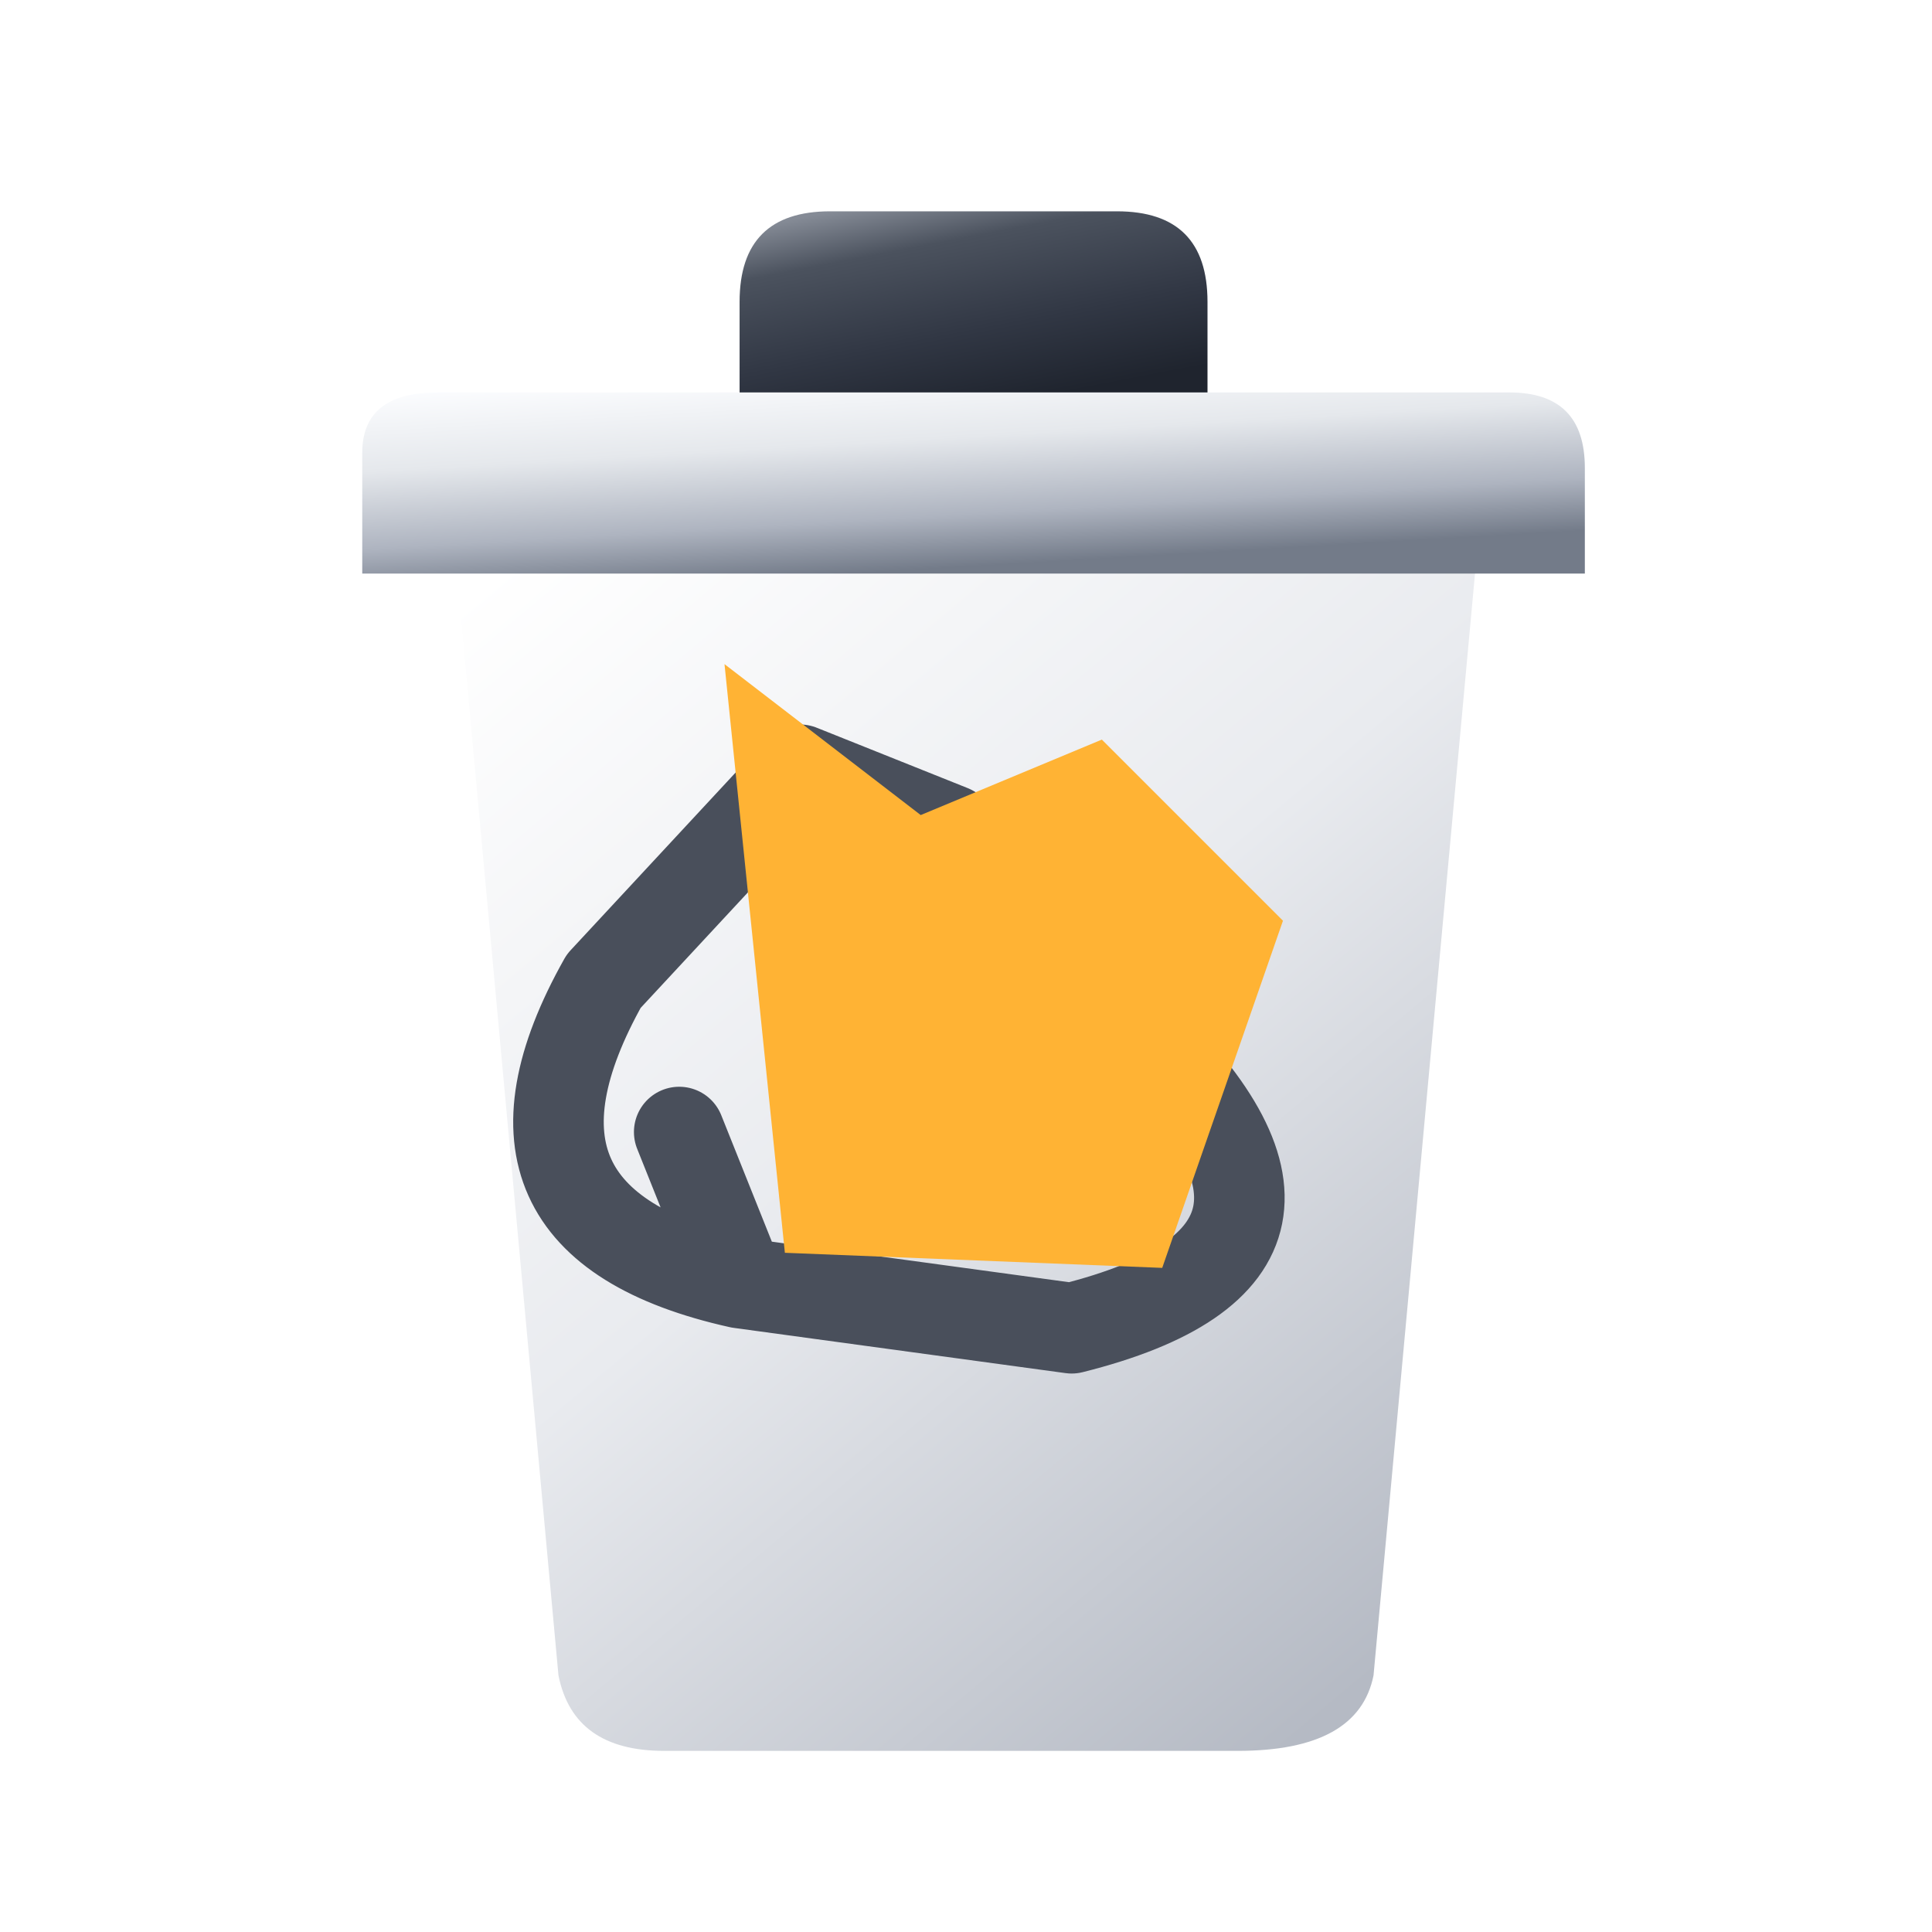
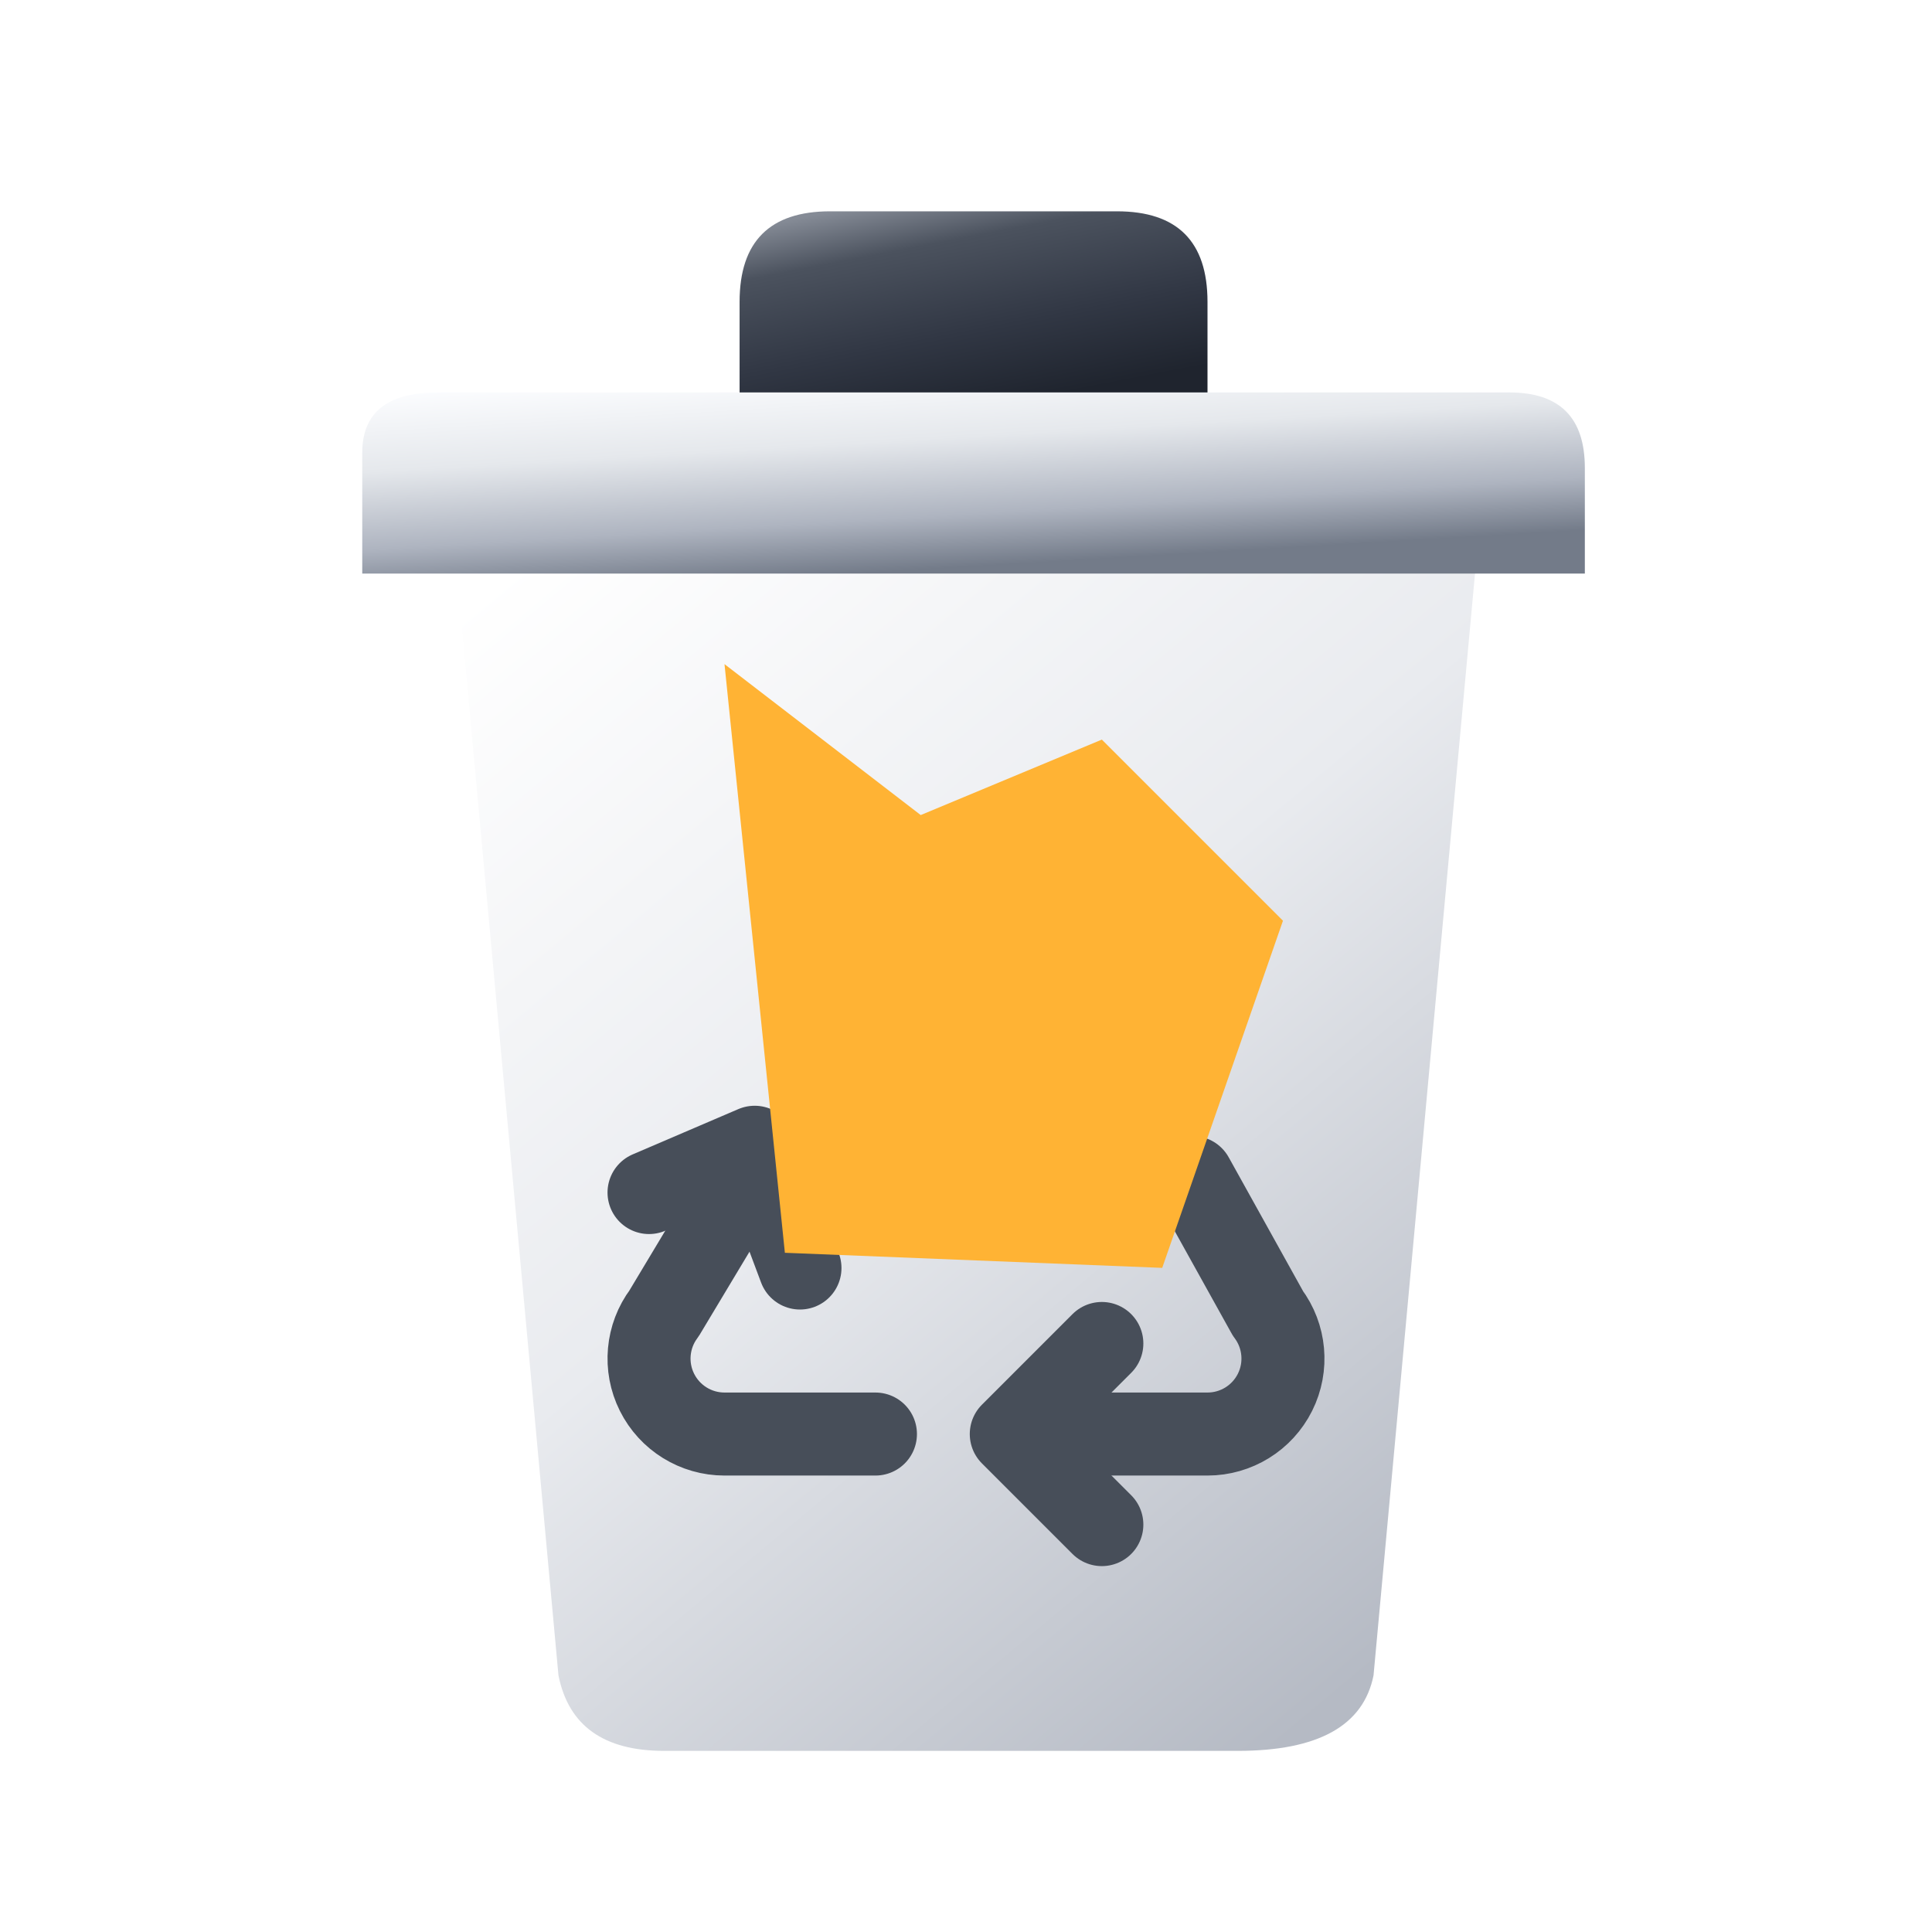
- <svg xmlns="http://www.w3.org/2000/svg" width="128" height="128" viewBox="0 0 128 128" role="img" aria-label="Soplos Modern - user trash full">
+ <svg xmlns="http://www.w3.org/2000/svg" width="128" height="128" viewBox="0 0 128 128">
  <defs>
-     <linearGradient id="gold" x1=".1" y1="0" x2=".92" y2="1" gradientUnits="objectBoundingBox">
-       <stop stop-color="#ffde3a" />
-       <stop offset=".37" stop-color="#ffb800" />
-       <stop offset=".72" stop-color="#ff9100" />
-       <stop offset="1" stop-color="#fa5b07" />
+     <linearGradient id="linear-gradient-1" x1="36.8" y1="35" x2="96.162" y2="106.193" gradientUnits="userSpaceOnUse">
+       <stop offset="0" stop-color="#ffffff" />
+       <stop offset="0.48" stop-color="#e9ebef" />
+       <stop offset="1" stop-color="#b5bac4" />
    </linearGradient>
-     <linearGradient id="orange" x1="0" y1="0" x2="1" y2="1">
-       <stop stop-color="#ffc313" />
-       <stop offset=".48" stop-color="#ff8500" />
-       <stop offset="1" stop-color="#f34c15" />
-     </linearGradient>
-     <linearGradient id="fire" x1=".2" y1="0" x2=".7" y2="1">
-       <stop stop-color="#ffe100" />
-       <stop offset=".43" stop-color="#ff8b08" />
-       <stop offset=".8" stop-color="#f84d25" />
-       <stop offset="1" stop-color="#e82058" />
-     </linearGradient>
-     <linearGradient id="red" x1="0" y1="0" x2=".85" y2="1">
-       <stop stop-color="#ffb350" />
-       <stop offset=".5" stop-color="#ff5e21" />
-       <stop offset="1" stop-color="#e52544" />
-     </linearGradient>
-     <linearGradient id="metal" x1="0" y1="0" x2=".4" y2="1">
-       <stop stop-color="#fcfdff" />
-       <stop offset=".38" stop-color="#e5e8ec" />
-       <stop offset=".75" stop-color="#aeb4c0" />
+     <linearGradient id="linear-gradient-2" x1="24" y1="26" x2="24.822" y2="39.871" gradientUnits="userSpaceOnUse">
+       <stop offset="0" stop-color="#fcfdff" />
+       <stop offset="0.38" stop-color="#e5e8ec" />
+       <stop offset="0.75" stop-color="#aeb4c0" />
      <stop offset="1" stop-color="#737b89" />
    </linearGradient>
-     <linearGradient id="light" x1=".1" y1="0" x2=".8" y2="1">
-       <stop stop-color="#ffffff" />
-       <stop offset=".48" stop-color="#e9ebef" />
-       <stop offset="1" stop-color="#b5bac4" />
-     </linearGradient>
-     <linearGradient id="dark" x1=".2" y1="0" x2=".7" y2="1">
-       <stop stop-color="#858b96" />
-       <stop offset=".23" stop-color="#4b525e" />
-       <stop offset=".65" stop-color="#313744" />
+     <linearGradient id="linear-gradient-3" x1="55.2" y1="14" x2="57.998" y2="28.458" gradientUnits="userSpaceOnUse">
+       <stop offset="0" stop-color="#858b96" />
+       <stop offset="0.23" stop-color="#4b525e" />
+       <stop offset="0.65" stop-color="#313744" />
      <stop offset="1" stop-color="#1f242e" />
    </linearGradient>
-     <linearGradient id="panel" x1=".2" y1="0" x2=".8" y2="1">
-       <stop stop-color="#444a55" />
-       <stop offset="1" stop-color="#191d25" />
-     </linearGradient>
-     <linearGradient id="glass" x1="0" y1="0" x2="1" y2="1">
-       <stop stop-color="#b6bbc4" />
-       <stop offset=".23" stop-color="#5e6571" />
-       <stop offset="1" stop-color="#20242d" />
-     </linearGradient>
-     <linearGradient id="green" x1="0" y1="0" x2="1" y2="1">
-       <stop stop-color="#7ed74d" />
-       <stop offset="1" stop-color="#1f8b36" />
-     </linearGradient>
-     <linearGradient id="screen" x1="0" y1="0" x2=".85" y2="1">
-       <stop stop-color="#f7a42a" />
-       <stop offset=".58" stop-color="#fa6427" />
-       <stop offset="1" stop-color="#e9274c" />
-     </linearGradient>
-     <linearGradient id="azure" x1="0" y1="0" x2="1" y2="1">
-       <stop stop-color="#8895a9" />
-       <stop offset=".6" stop-color="#464e61" />
-       <stop offset="1" stop-color="#2a303c" />
-     </linearGradient>
-     <filter id="shadow" x="-20%" y="-20%" width="150%" height="160%" color-interpolation-filters="sRGB">
-       <feGaussianBlur in="SourceAlpha" stdDeviation="2.2" />
-       <feOffset dy="3" />
-       <feComponentTransfer>
-         <feFuncA type="linear" slope=".28" />
-       </feComponentTransfer>
-       <feMerge>
-         <feMergeNode />
-         <feMergeNode in="SourceGraphic" />
-       </feMerge>
-     </filter>
-     <filter id="softshadow" x="-15%" y="-15%" width="140%" height="150%">
-       <feGaussianBlur in="SourceAlpha" stdDeviation="1.5" />
-       <feOffset dy="2" />
-       <feComponentTransfer>
-         <feFuncA type="linear" slope=".25" />
-       </feComponentTransfer>
-       <feMerge>
-         <feMergeNode />
-         <feMergeNode in="SourceGraphic" />
-       </feMerge>
-     </filter>
  </defs>
-   <g>
+   <g id="Layer_1" data-name="Layer 1">
    <g>
-       <path d="M30 35H98L91 111Q90 116 82 116H44Q38 116 37 111Z" fill="url(#light)" />
-       <path d="M24 30Q24 26 29 26H100Q105 26 105 31V38H24Z" fill="url(#metal)" />
-       <path d="M49 20Q49 14 55 14H74Q80 14 80 20V26H49Z" fill="url(#dark)" />
-       <path d="M63 60 75 68 72 76M75 68Q91 83 71 88L49 85M49 85 45 75M49 85Q31 81 40 65L53 51M53 51 63 55" stroke="#494f5b" stroke-width="6" fill="none" stroke-linejoin="round" stroke-linecap="round" />
+       <path d="M30 35 L98 35 L91 111 C90.333 114.333 87.333 116 82 116 L44 116 C40 116 37.667 114.333 37 111 Z" fill="url(#linear-gradient-1)" />
+       <path d="M24 30 C24 27.333 25.667 26 29 26 L100 26 C103.333 26 105 27.667 105 31 L105 38 L24 38 Z" fill="url(#linear-gradient-2)" />
+       <path d="M49 20 C49 16 51 14 55 14 L74 14 C78 14 80 16 80 20 L80 26 L49 26 Z" fill="url(#linear-gradient-3)" />
+       <g>
+         <path d="M55 67.009 L60 59.009 C60.944 57.75 62.426 57.009 64 57.009 C65.574 57.009 67.056 57.75 68 59.009 L74 69.009" fill="none" stroke="#474e59" stroke-width="5.5" stroke-linecap="round" stroke-linejoin="round" />
+         <polyline points="66,68.009 74,70.009 76,62.009" fill="none" stroke="#474e59" stroke-width="5.5" stroke-linecap="round" stroke-linejoin="round" />
+         <path d="M79 78.009 L84 87.009 C85.136 88.524 85.319 90.551 84.472 92.245 C83.625 93.939 81.894 95.009 80 95.009 L68 95.009" fill="none" stroke="#474e59" stroke-width="5.5" stroke-linecap="round" stroke-linejoin="round" />
+         <polyline points="73,89.009 67,95.009 73,101.009" fill="none" stroke="#474e59" stroke-width="5.5" stroke-linecap="round" stroke-linejoin="round" />
+         <path d="M58 95.009 L48 95.009 C46.106 95.009 44.375 93.939 43.528 92.245 C42.681 90.551 42.864 88.524 44 87.009 L50 77.009" fill="none" stroke="#474e59" stroke-width="5.5" stroke-linecap="round" stroke-linejoin="round" />
+         <polyline points="43,79.009 50,76.009 53,84.009" fill="none" stroke="#474e59" stroke-width="5.5" stroke-linecap="round" stroke-linejoin="round" />
+       </g>
    </g>
-     <g>
-       <path d="M48 44 61 54 73 49 85 61 77 84 52 83Z" fill="#ffb334" />
-     </g>
+     <polygon points="48,44 61,54 73,49 85,61 77,84 52,83" fill="#ffb334" />
  </g>
</svg>
